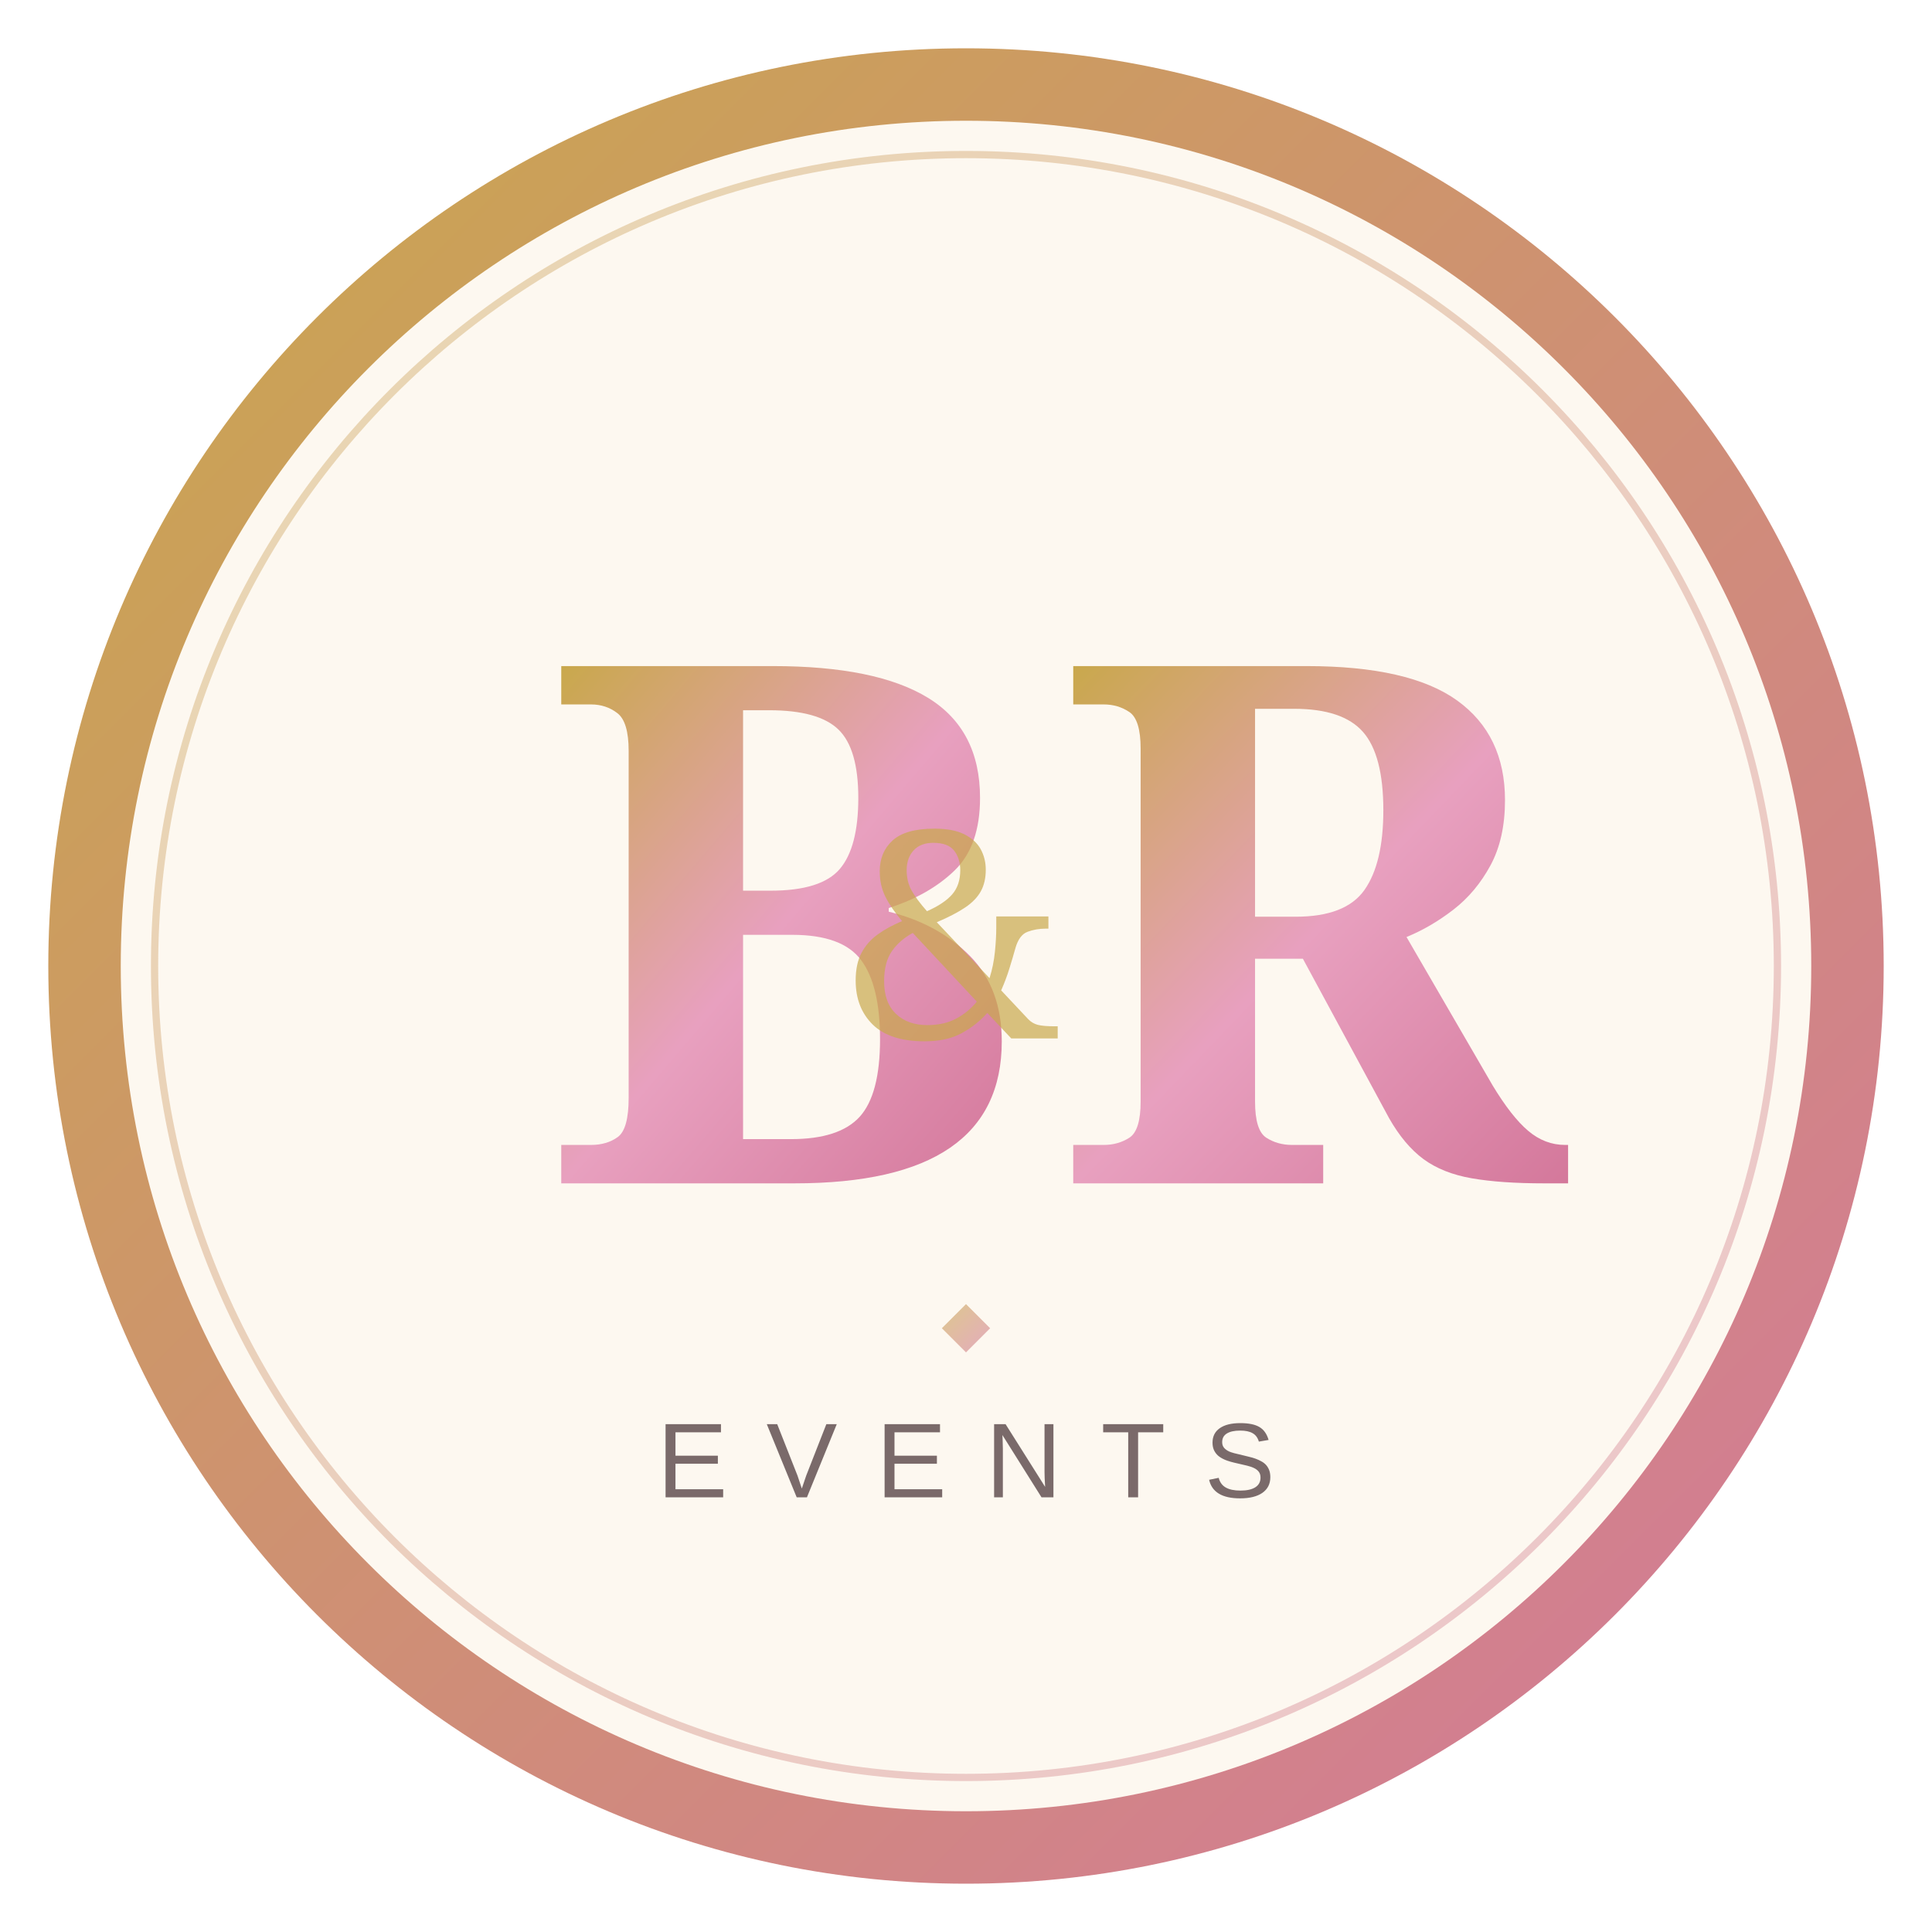
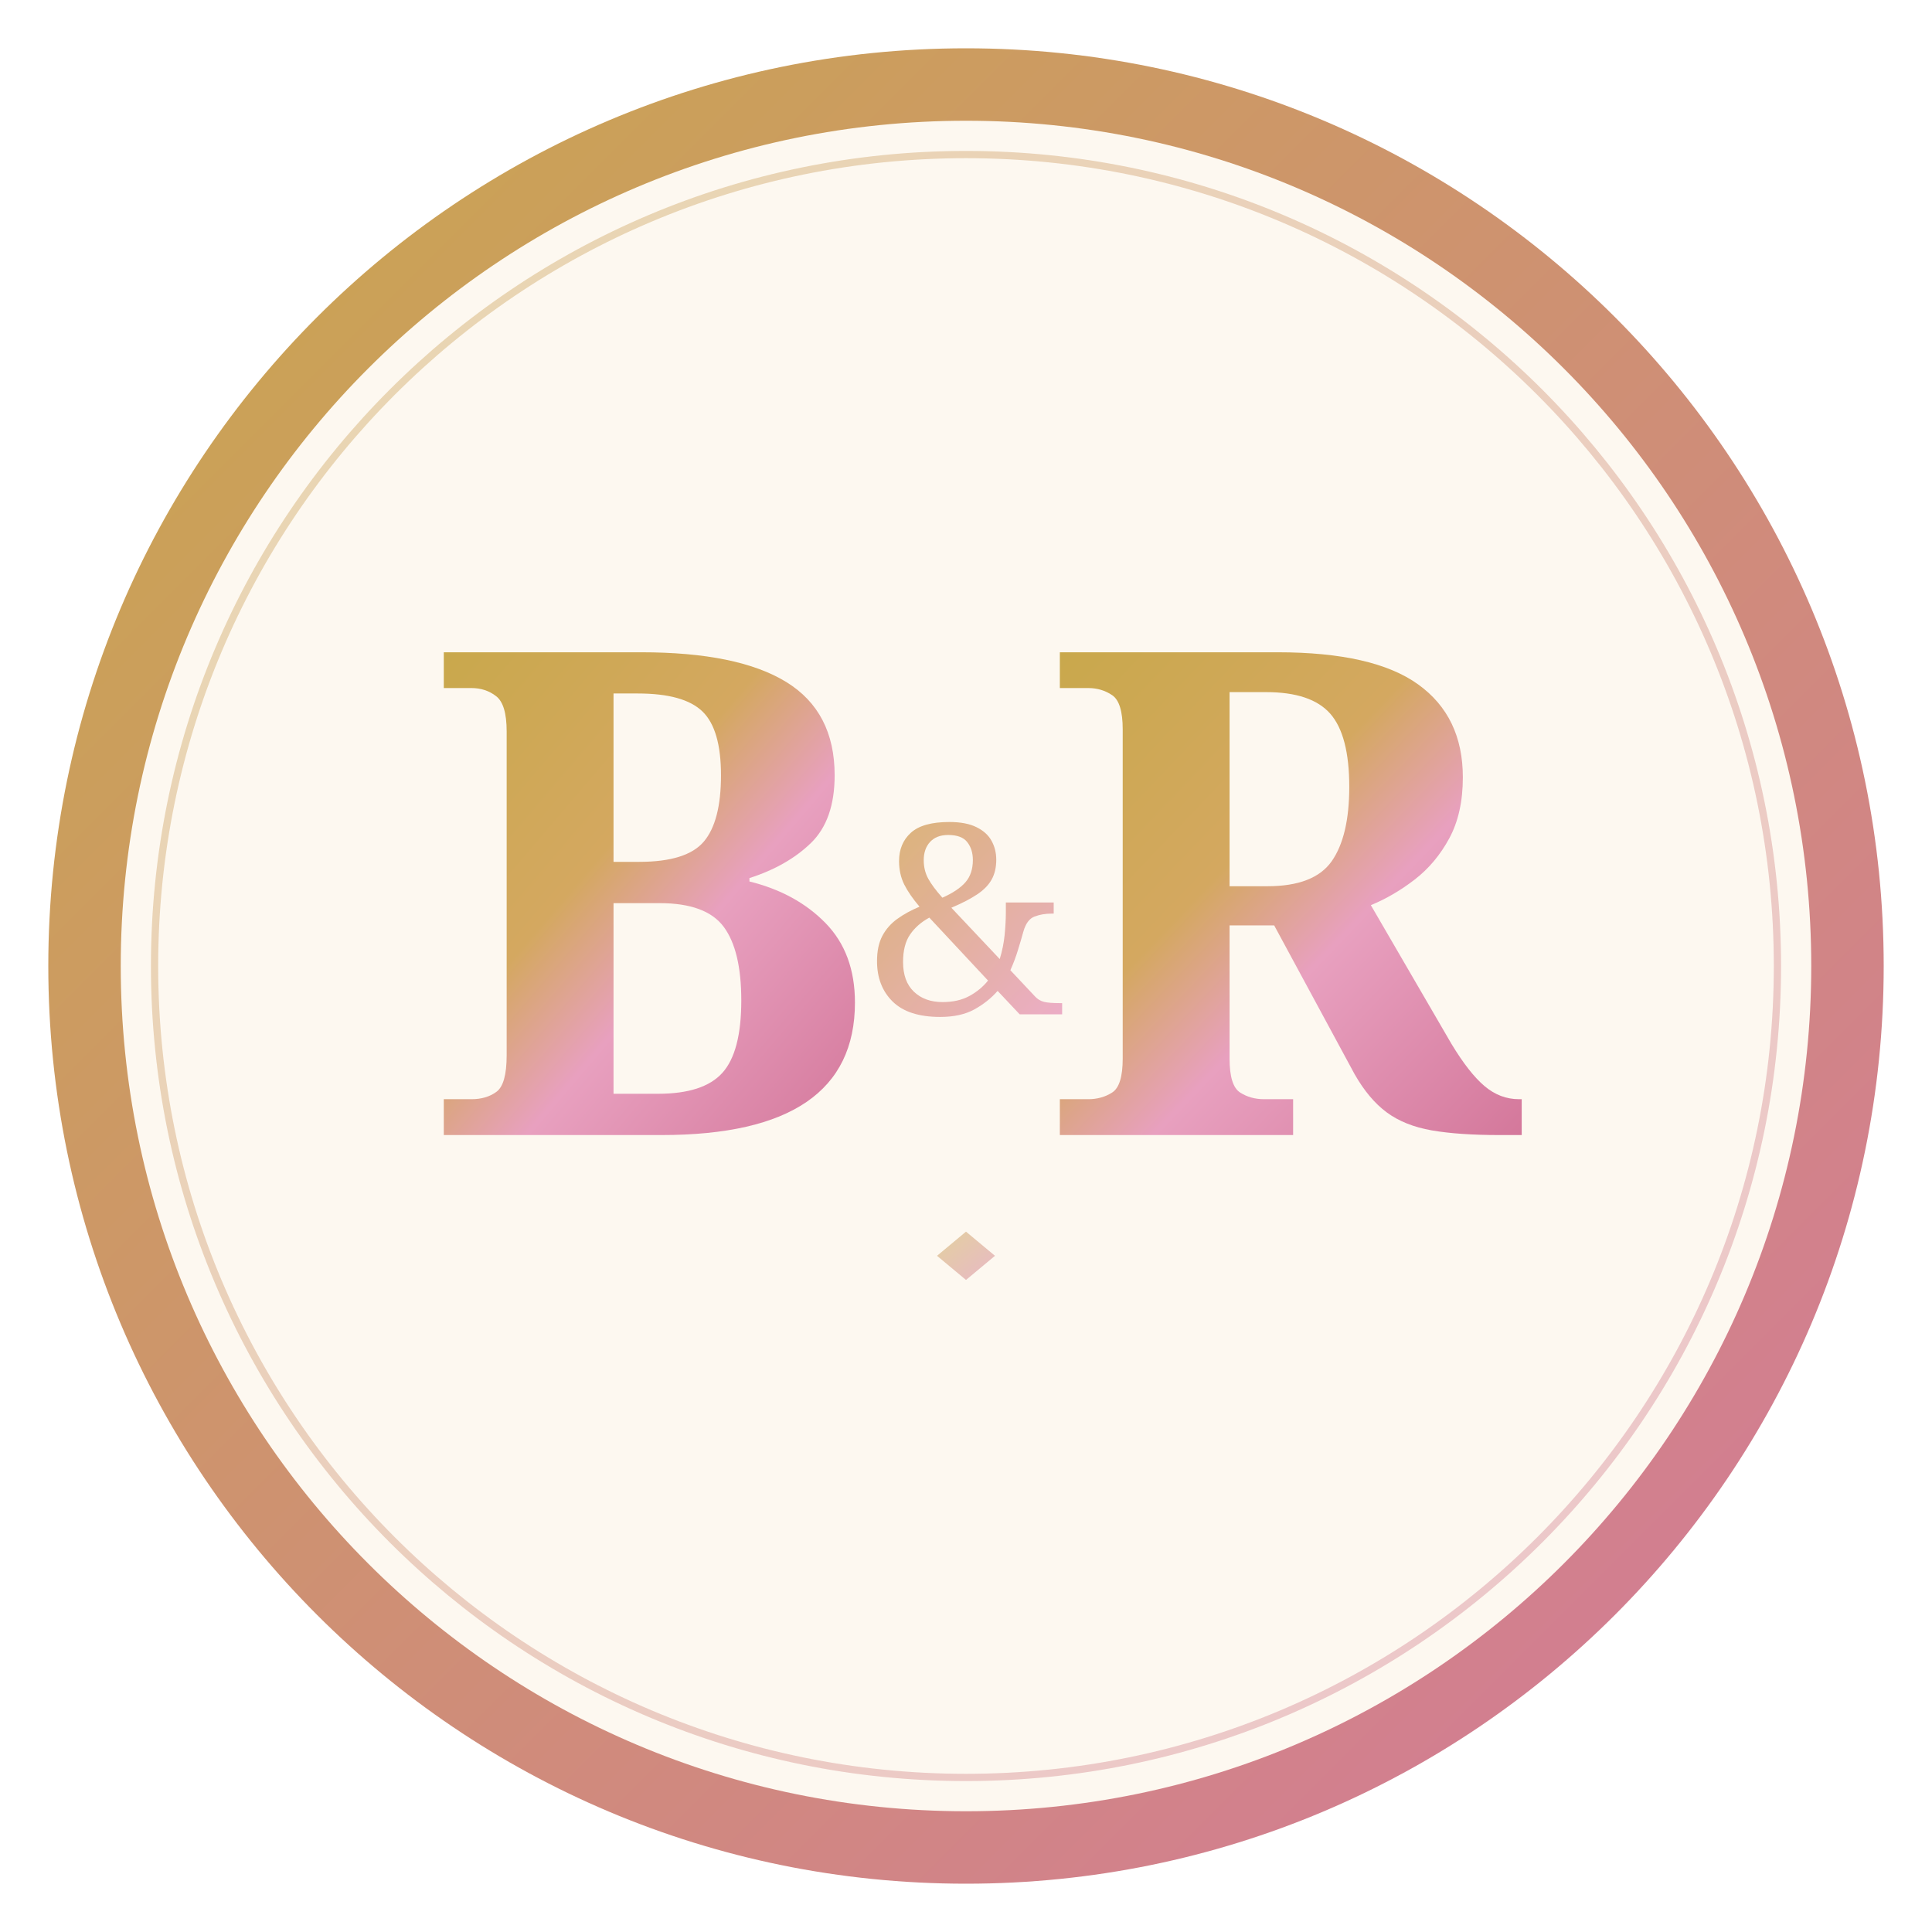
<svg xmlns="http://www.w3.org/2000/svg" viewBox="0 0 400 400" width="400" height="400">
  <defs>
    <linearGradient id="bg-grad" x1="0%" y1="0%" x2="100%" y2="100%">
      <stop offset="0%" style="stop-color:#c9a84c" />
      <stop offset="100%" style="stop-color:#d4789b" />
    </linearGradient>
    <linearGradient id="text-grad" x1="0%" y1="0%" x2="100%" y2="100%">
      <stop offset="0%" style="stop-color:#c9a84c" />
-       <stop offset="50%" style="stop-color:#e8a0bf" />
+       <stop offset="40%" style="stop-color:#d4a860" />
+       <stop offset="60%" style="stop-color:#e8a0bf" />
      <stop offset="100%" style="stop-color:#d4789b" />
+     </linearGradient>
+     <linearGradient id="amp-grad" x1="0%" y1="0%" x2="100%" y2="100%">
+       <stop offset="0%" style="stop-color:#d4a860" />
+       <stop offset="100%" style="stop-color:#e8a0bf" />
    </linearGradient>
  </defs>
  <circle cx="200" cy="200" r="190" fill="url(#bg-grad)" />
  <circle cx="200" cy="200" r="175" fill="#fdf8f0" />
  <circle cx="200" cy="200" r="168" fill="none" stroke="url(#bg-grad)" stroke-width="1.5" opacity="0.4" />
-   <text x="112" y="245" font-family="Georgia, 'Playfair Display', serif" font-size="150" font-weight="700" fill="url(#text-grad)">B</text>
-   <text x="175" y="215" font-family="Georgia, 'Playfair Display', serif" font-size="60" font-weight="400" fill="#c9a84c" opacity="0.7">&amp;</text>
-   <text x="218" y="245" font-family="Georgia, 'Playfair Display', serif" font-size="150" font-weight="700" fill="url(#text-grad)">R</text>
-   <line x1="70" y1="275" x2="160" y2="275" stroke="url(#bg-grad)" stroke-width="1.5" opacity="0.5" />
-   <line x1="240" y1="275" x2="330" y2="275" stroke="url(#bg-grad)" stroke-width="1.5" opacity="0.5" />
-   <polygon points="200,270 205,275 200,280 195,275" fill="url(#bg-grad)" opacity="0.6" />
-   <text x="200" y="310" font-family="'Helvetica Neue', Arial, sans-serif" font-size="22" font-weight="300" fill="#7a6a6a" text-anchor="middle" letter-spacing="8">EVENTS</text>
+   <text x="200" y="235" font-family="Georgia, 'Playfair Display', serif" font-size="140" font-weight="700" fill="url(#text-grad)" text-anchor="middle" dx="-65">B</text>
+   <text x="200" y="210" font-family="Georgia, 'Playfair Display', serif" font-size="55" font-weight="400" fill="url(#amp-grad)" text-anchor="middle" opacity="0.85">&amp;</text>
+   <text x="200" y="235" font-family="Georgia, 'Playfair Display', serif" font-size="140" font-weight="700" fill="url(#text-grad)" text-anchor="middle" dx="65">R</text>
+   <line x1="55" y1="260" x2="150" y2="260" stroke="url(#bg-grad)" stroke-width="1.5" opacity="0.4" />
+   <line x1="250" y1="260" x2="345" y2="260" stroke="url(#bg-grad)" stroke-width="1.5" opacity="0.4" />
+   <polygon points="200,255 206,260 200,265 194,260" fill="url(#bg-grad)" opacity="0.5" />
</svg>
